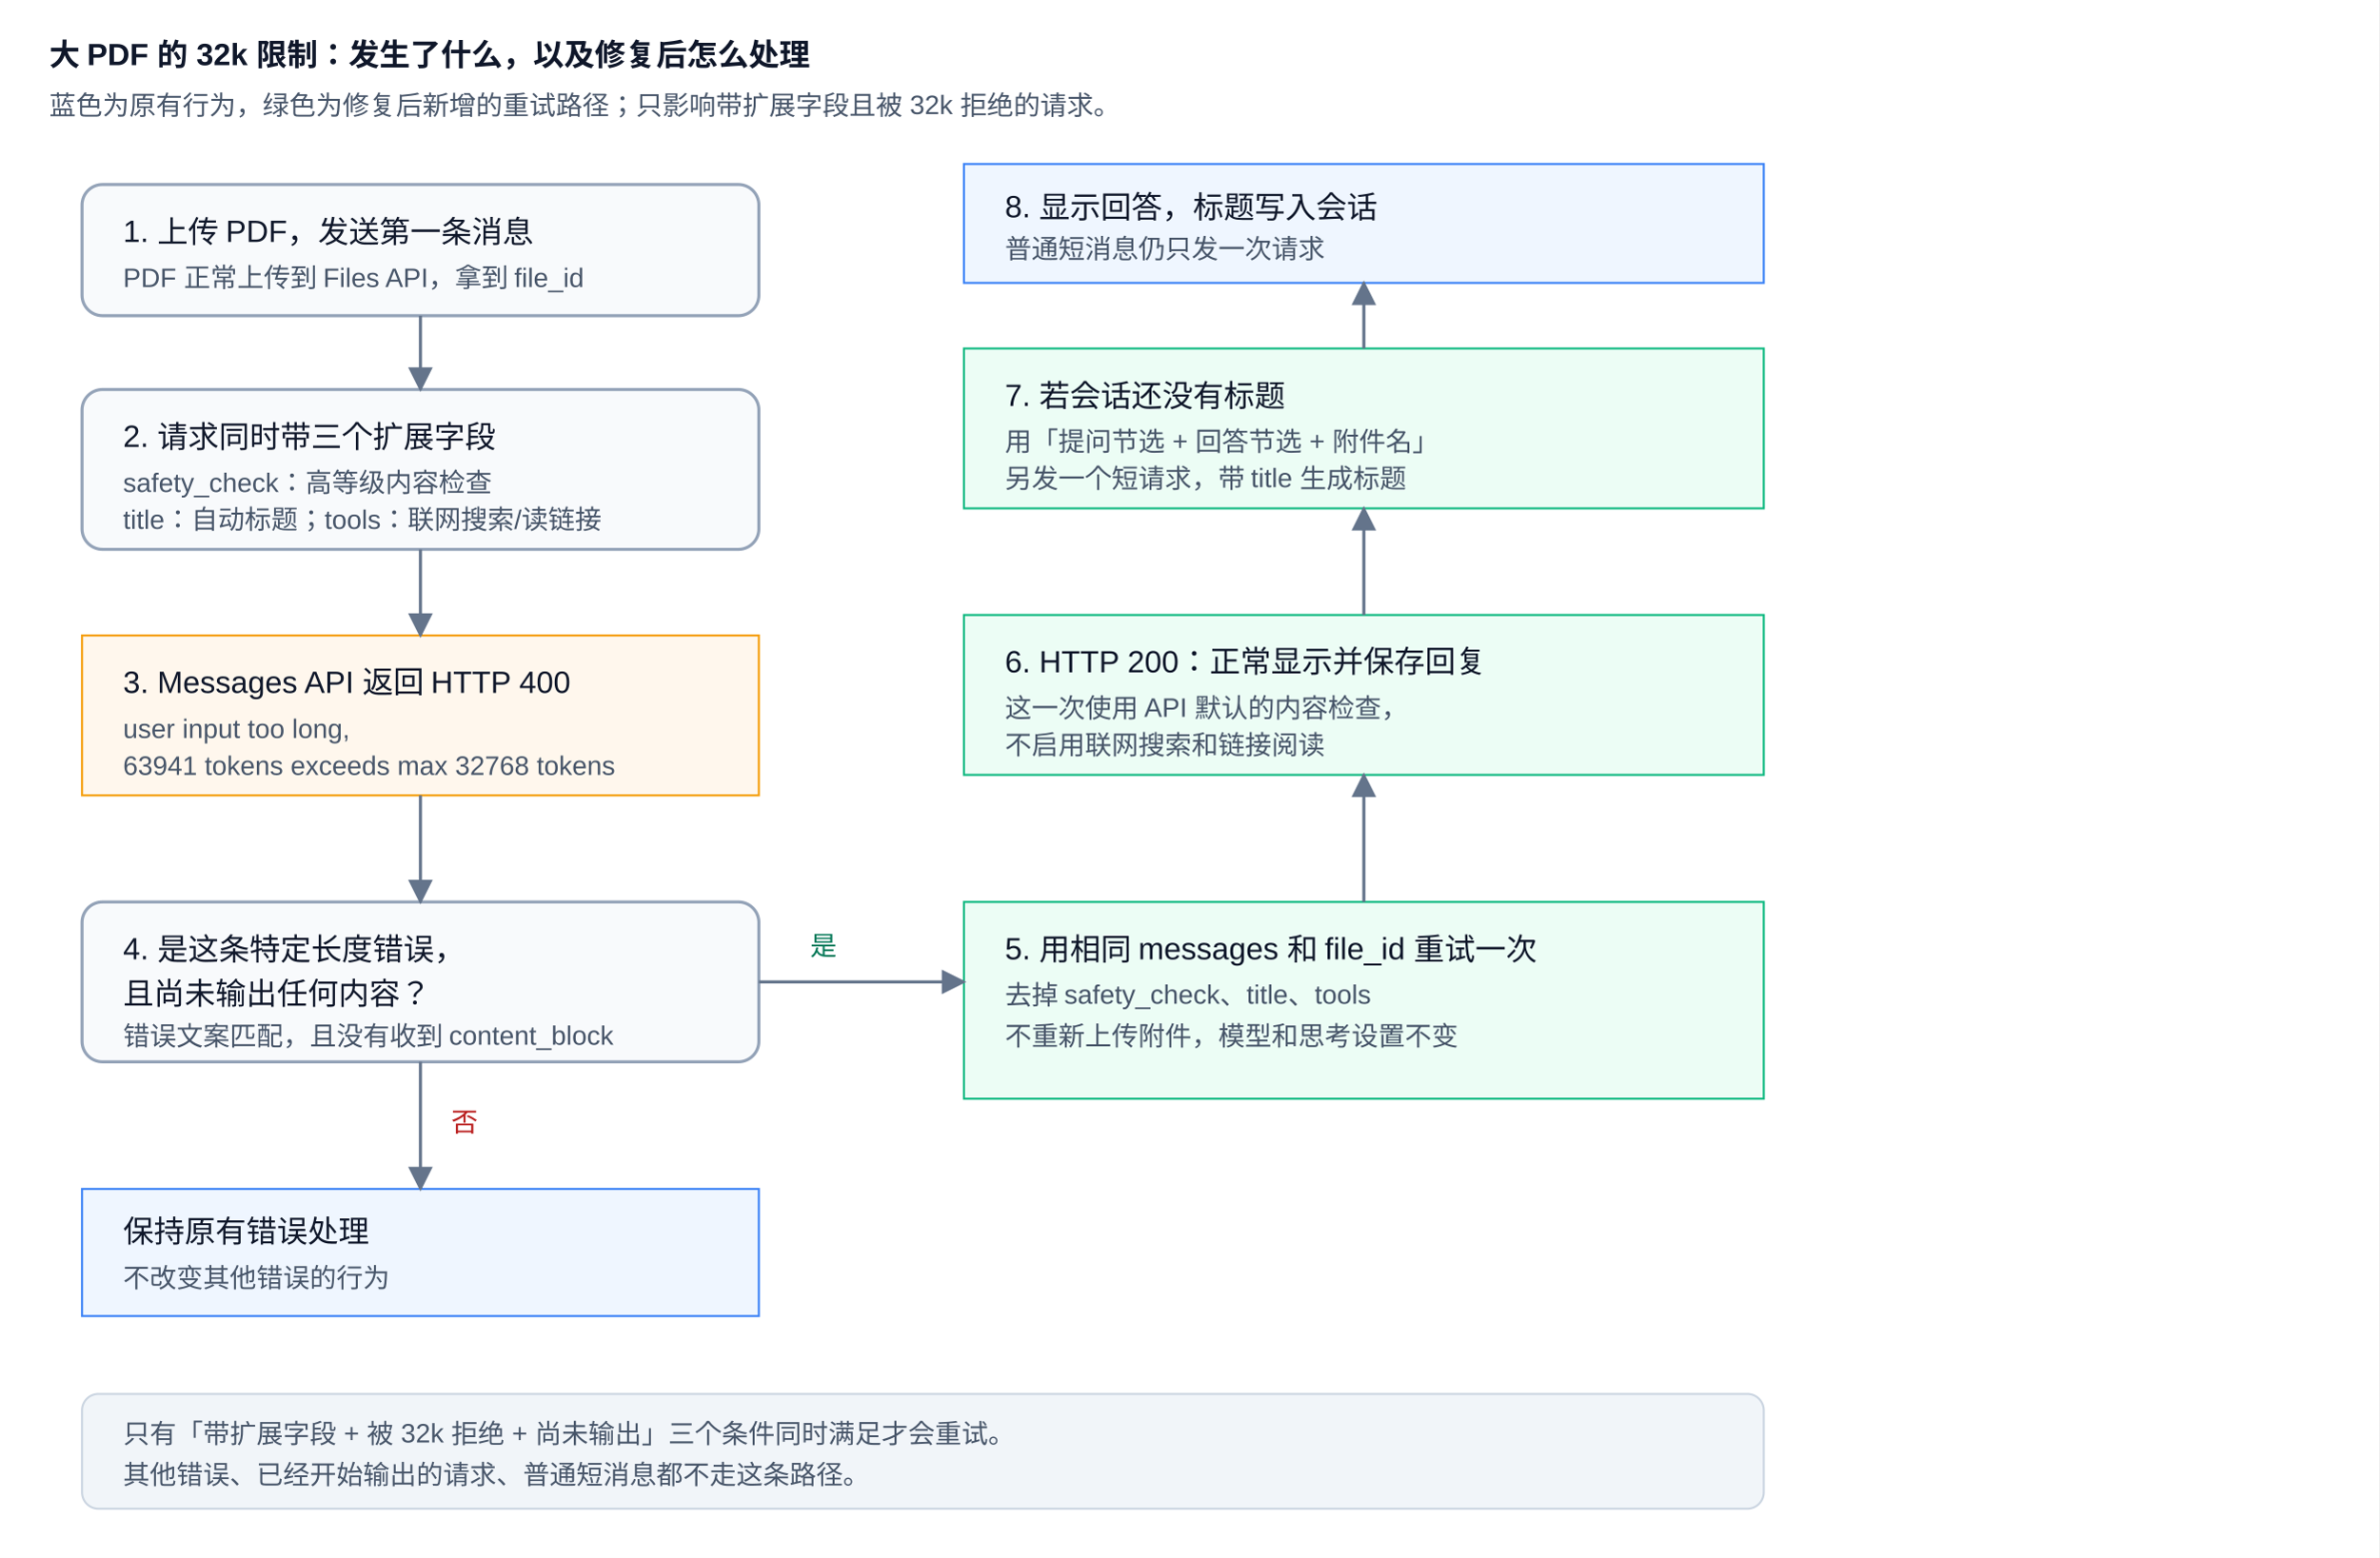
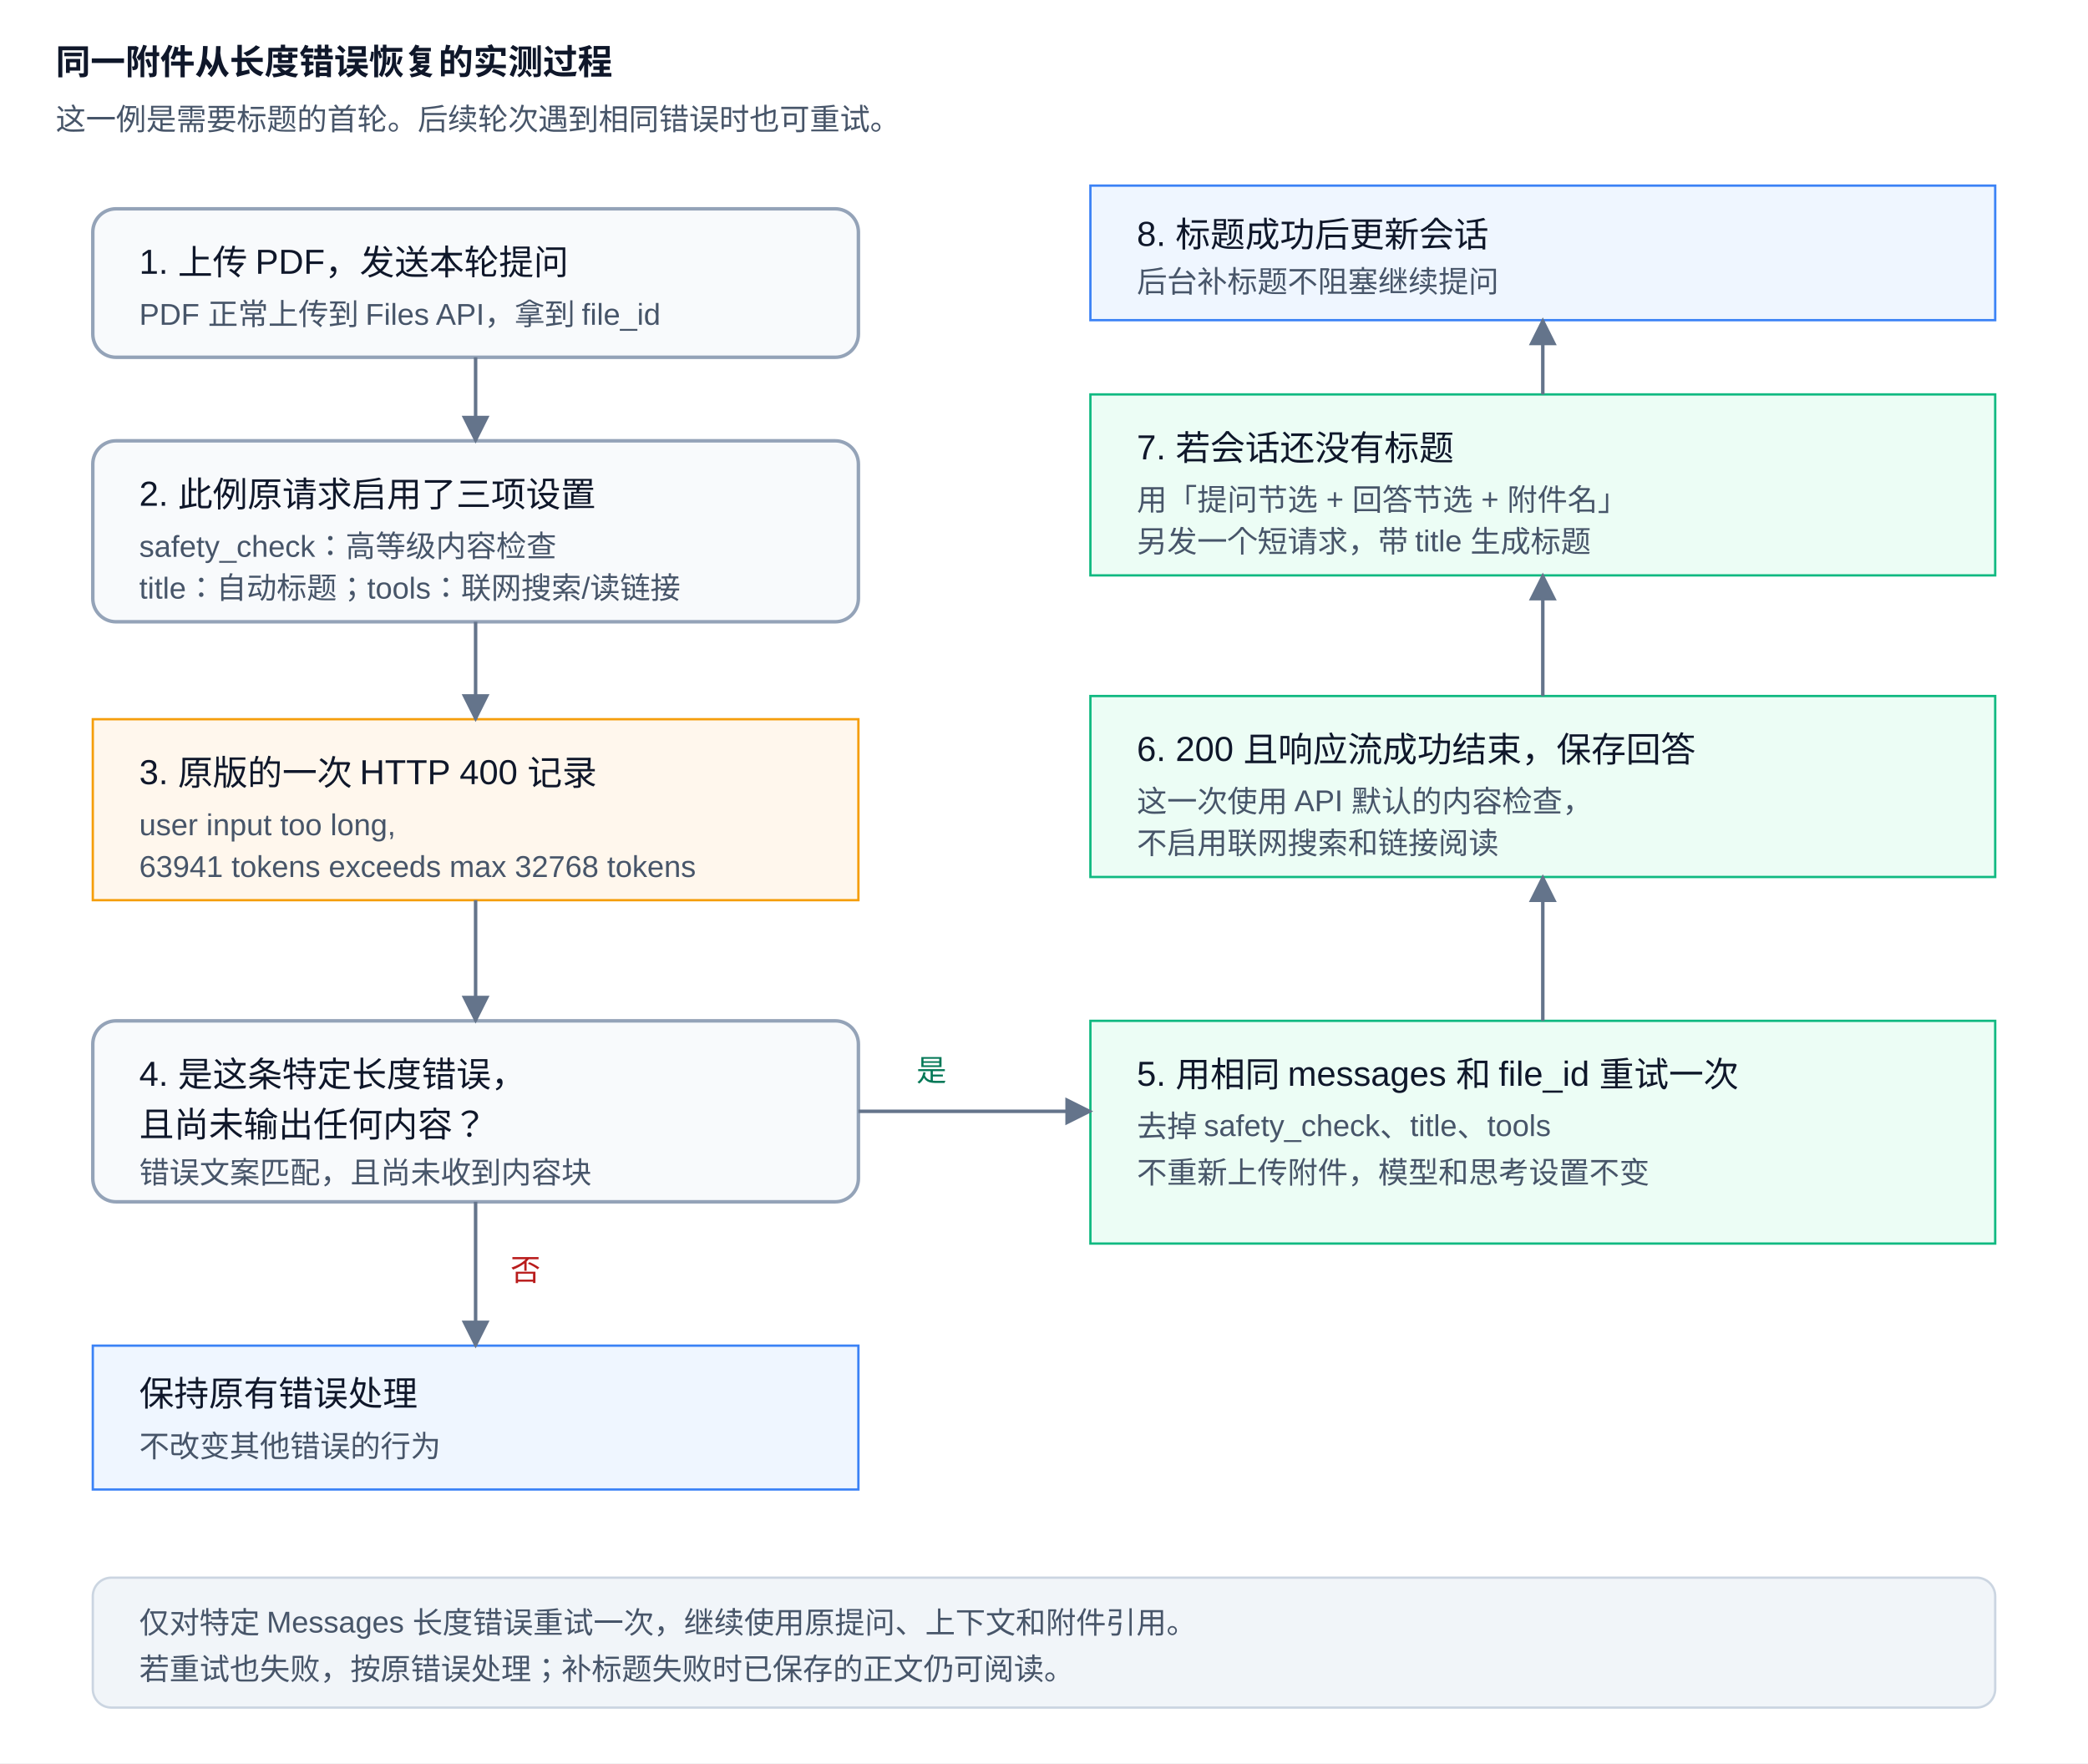
- <svg xmlns="http://www.w3.org/2000/svg" width="1160" height="760" viewBox="0 0 1160 760" role="img" aria-labelledby="title desc">
+ <svg xmlns="http://www.w3.org/2000/svg" width="900" height="760" viewBox="0 0 900 760" role="img" aria-labelledby="title desc">
  <defs>
    <marker id="arrow" viewBox="0 0 10 10" refX="9" refY="5" markerWidth="8" markerHeight="8" orient="auto-start-reverse">
      <path d="M 0 0 L 10 5 L 0 10 z" fill="#64748b" />
    </marker>
    <style>
      .box { fill: #f8fafc; stroke: #94a3b8; stroke-width: 1.5; rx: 10; }
      .new { fill: #ecfdf5; stroke: #10b981; }
      .warn { fill: #fff7ed; stroke: #f59e0b; }
      .end { fill: #eff6ff; stroke: #3b82f6; }
      .label { font-family: "Microsoft YaHei", "PingFang SC", Arial, sans-serif; font-size: 15px; fill: #0f172a; }
      .small { font-family: "Microsoft YaHei", "PingFang SC", Arial, sans-serif; font-size: 13px; fill: #475569; }
      .edge { stroke: #64748b; stroke-width: 1.5; fill: none; marker-end: url(#arrow); }
      .yes { font-family: "Microsoft YaHei", "PingFang SC", Arial, sans-serif; font-size: 13px; fill: #047857; }
      .no { font-family: "Microsoft YaHei", "PingFang SC", Arial, sans-serif; font-size: 13px; fill: #b91c1c; }
    </style>
  </defs>
-   <rect width="1160" height="760" fill="#ffffff" />
-   <text x="24" y="32" class="label" font-size="20" font-weight="700">大 PDF 的 32k 限制：发生了什么，以及修复后怎么处理</text>
-   <text x="24" y="56" class="small">蓝色为原有行为，绿色为修复后新增的重试路径；只影响带扩展字段且被 32k 拒绝的请求。</text>
+   <rect width="900" height="760" fill="#ffffff" />
+   <text x="24" y="32" class="label" font-size="20" font-weight="700">同一附件从长度错误恢复的实测过程</text>
+   <text x="24" y="56" class="small">这一例是需要标题的首轮。后续轮次遇到相同错误时也可重试。</text>
  <rect x="40" y="90" width="330" height="64" class="box" />
-   <text x="60" y="118" class="label">1. 上传 PDF，发送第一条消息</text>
+   <text x="60" y="118" class="label">1. 上传 PDF，发送本轮提问</text>
  <text x="60" y="140" class="small">PDF 正常上传到 Files API，拿到 file_id</text>
  <rect x="40" y="190" width="330" height="78" class="box" />
-   <text x="60" y="218" class="label">2. 请求同时带三个扩展字段</text>
+   <text x="60" y="218" class="label">2. 此例原请求启用了三项设置</text>
  <text x="60" y="240" class="small">safety_check：高等级内容检查</text>
  <text x="60" y="258" class="small">title：自动标题；tools：联网搜索/读链接</text>
  <rect x="40" y="310" width="330" height="78" class="warn" />
-   <text x="60" y="338" class="label">3. Messages API 返回 HTTP 400</text>
+   <text x="60" y="338" class="label">3. 原版的一次 HTTP 400 记录</text>
  <text x="60" y="360" class="small">user input too long,</text>
  <text x="60" y="378" class="small">63941 tokens exceeds max 32768 tokens</text>
  <rect x="40" y="440" width="330" height="78" class="box" />
  <text x="60" y="468" class="label">4. 是这条特定长度错误，</text>
  <text x="60" y="490" class="label">且尚未输出任何内容？</text>
-   <text x="60" y="510" class="small">错误文案匹配，且没有收到 content_block</text>
+   <text x="60" y="510" class="small">错误文案匹配，且尚未收到内容块</text>
  <rect x="40" y="580" width="330" height="62" class="end" />
  <text x="60" y="606" class="label">保持原有错误处理</text>
  <text x="60" y="628" class="small">不改变其他错误的行为</text>
  <rect x="470" y="440" width="390" height="96" class="new" />
  <text x="490" y="468" class="label">5. 用相同 messages 和 file_id 重试一次</text>
  <text x="490" y="490" class="small">去掉 safety_check、title、tools</text>
  <text x="490" y="510" class="small">不重新上传附件，模型和思考设置不变</text>
  <rect x="470" y="300" width="390" height="78" class="new" />
-   <text x="490" y="328" class="label">6. HTTP 200：正常显示并保存回复</text>
+   <text x="490" y="328" class="label">6. 200 且响应流成功结束，保存回答</text>
  <text x="490" y="350" class="small">这一次使用 API 默认的内容检查，</text>
  <text x="490" y="368" class="small">不启用联网搜索和链接阅读</text>
  <rect x="470" y="170" width="390" height="78" class="new" />
  <text x="490" y="198" class="label">7. 若会话还没有标题</text>
  <text x="490" y="220" class="small">用「提问节选 + 回答节选 + 附件名」</text>
  <text x="490" y="238" class="small">另发一个短请求，带 title 生成标题</text>
  <rect x="470" y="80" width="390" height="58" class="end" />
-   <text x="490" y="106" class="label">8. 显示回答，标题写入会话</text>
-   <text x="490" y="126" class="small">普通短消息仍只发一次请求</text>
+   <text x="490" y="106" class="label">8. 标题成功后更新会话</text>
+   <text x="490" y="126" class="small">后台补标题不阻塞继续提问</text>
  <path d="M 205 154 L 205 190" class="edge" />
  <path d="M 205 268 L 205 310" class="edge" />
  <path d="M 205 388 L 205 440" class="edge" />
  <path d="M 205 518 L 205 580" class="edge" />
  <text x="220" y="552" class="no">否</text>
  <path d="M 370 479 L 470 479" class="edge" />
  <text x="395" y="466" class="yes">是</text>
  <path d="M 665 440 L 665 378" class="edge" />
  <path d="M 665 300 L 665 248" class="edge" />
  <path d="M 665 170 L 665 138" class="edge" />
  <rect x="40" y="680" width="820" height="56" fill="#f1f5f9" stroke="#cbd5e1" rx="8" />
-   <text x="60" y="704" class="small">只有「带扩展字段 + 被 32k 拒绝 + 尚未输出」三个条件同时满足才会重试。</text>
-   <text x="60" y="724" class="small">其他错误、已经开始输出的请求、普通短消息都不走这条路径。</text>
+   <text x="60" y="704" class="small">仅对特定 Messages 长度错误重试一次，继续使用原提问、上下文和附件引用。</text>
+   <text x="60" y="724" class="small">若重试也失败，按原错误处理；补标题失败时已保存的正文仍可阅读。</text>
</svg>
